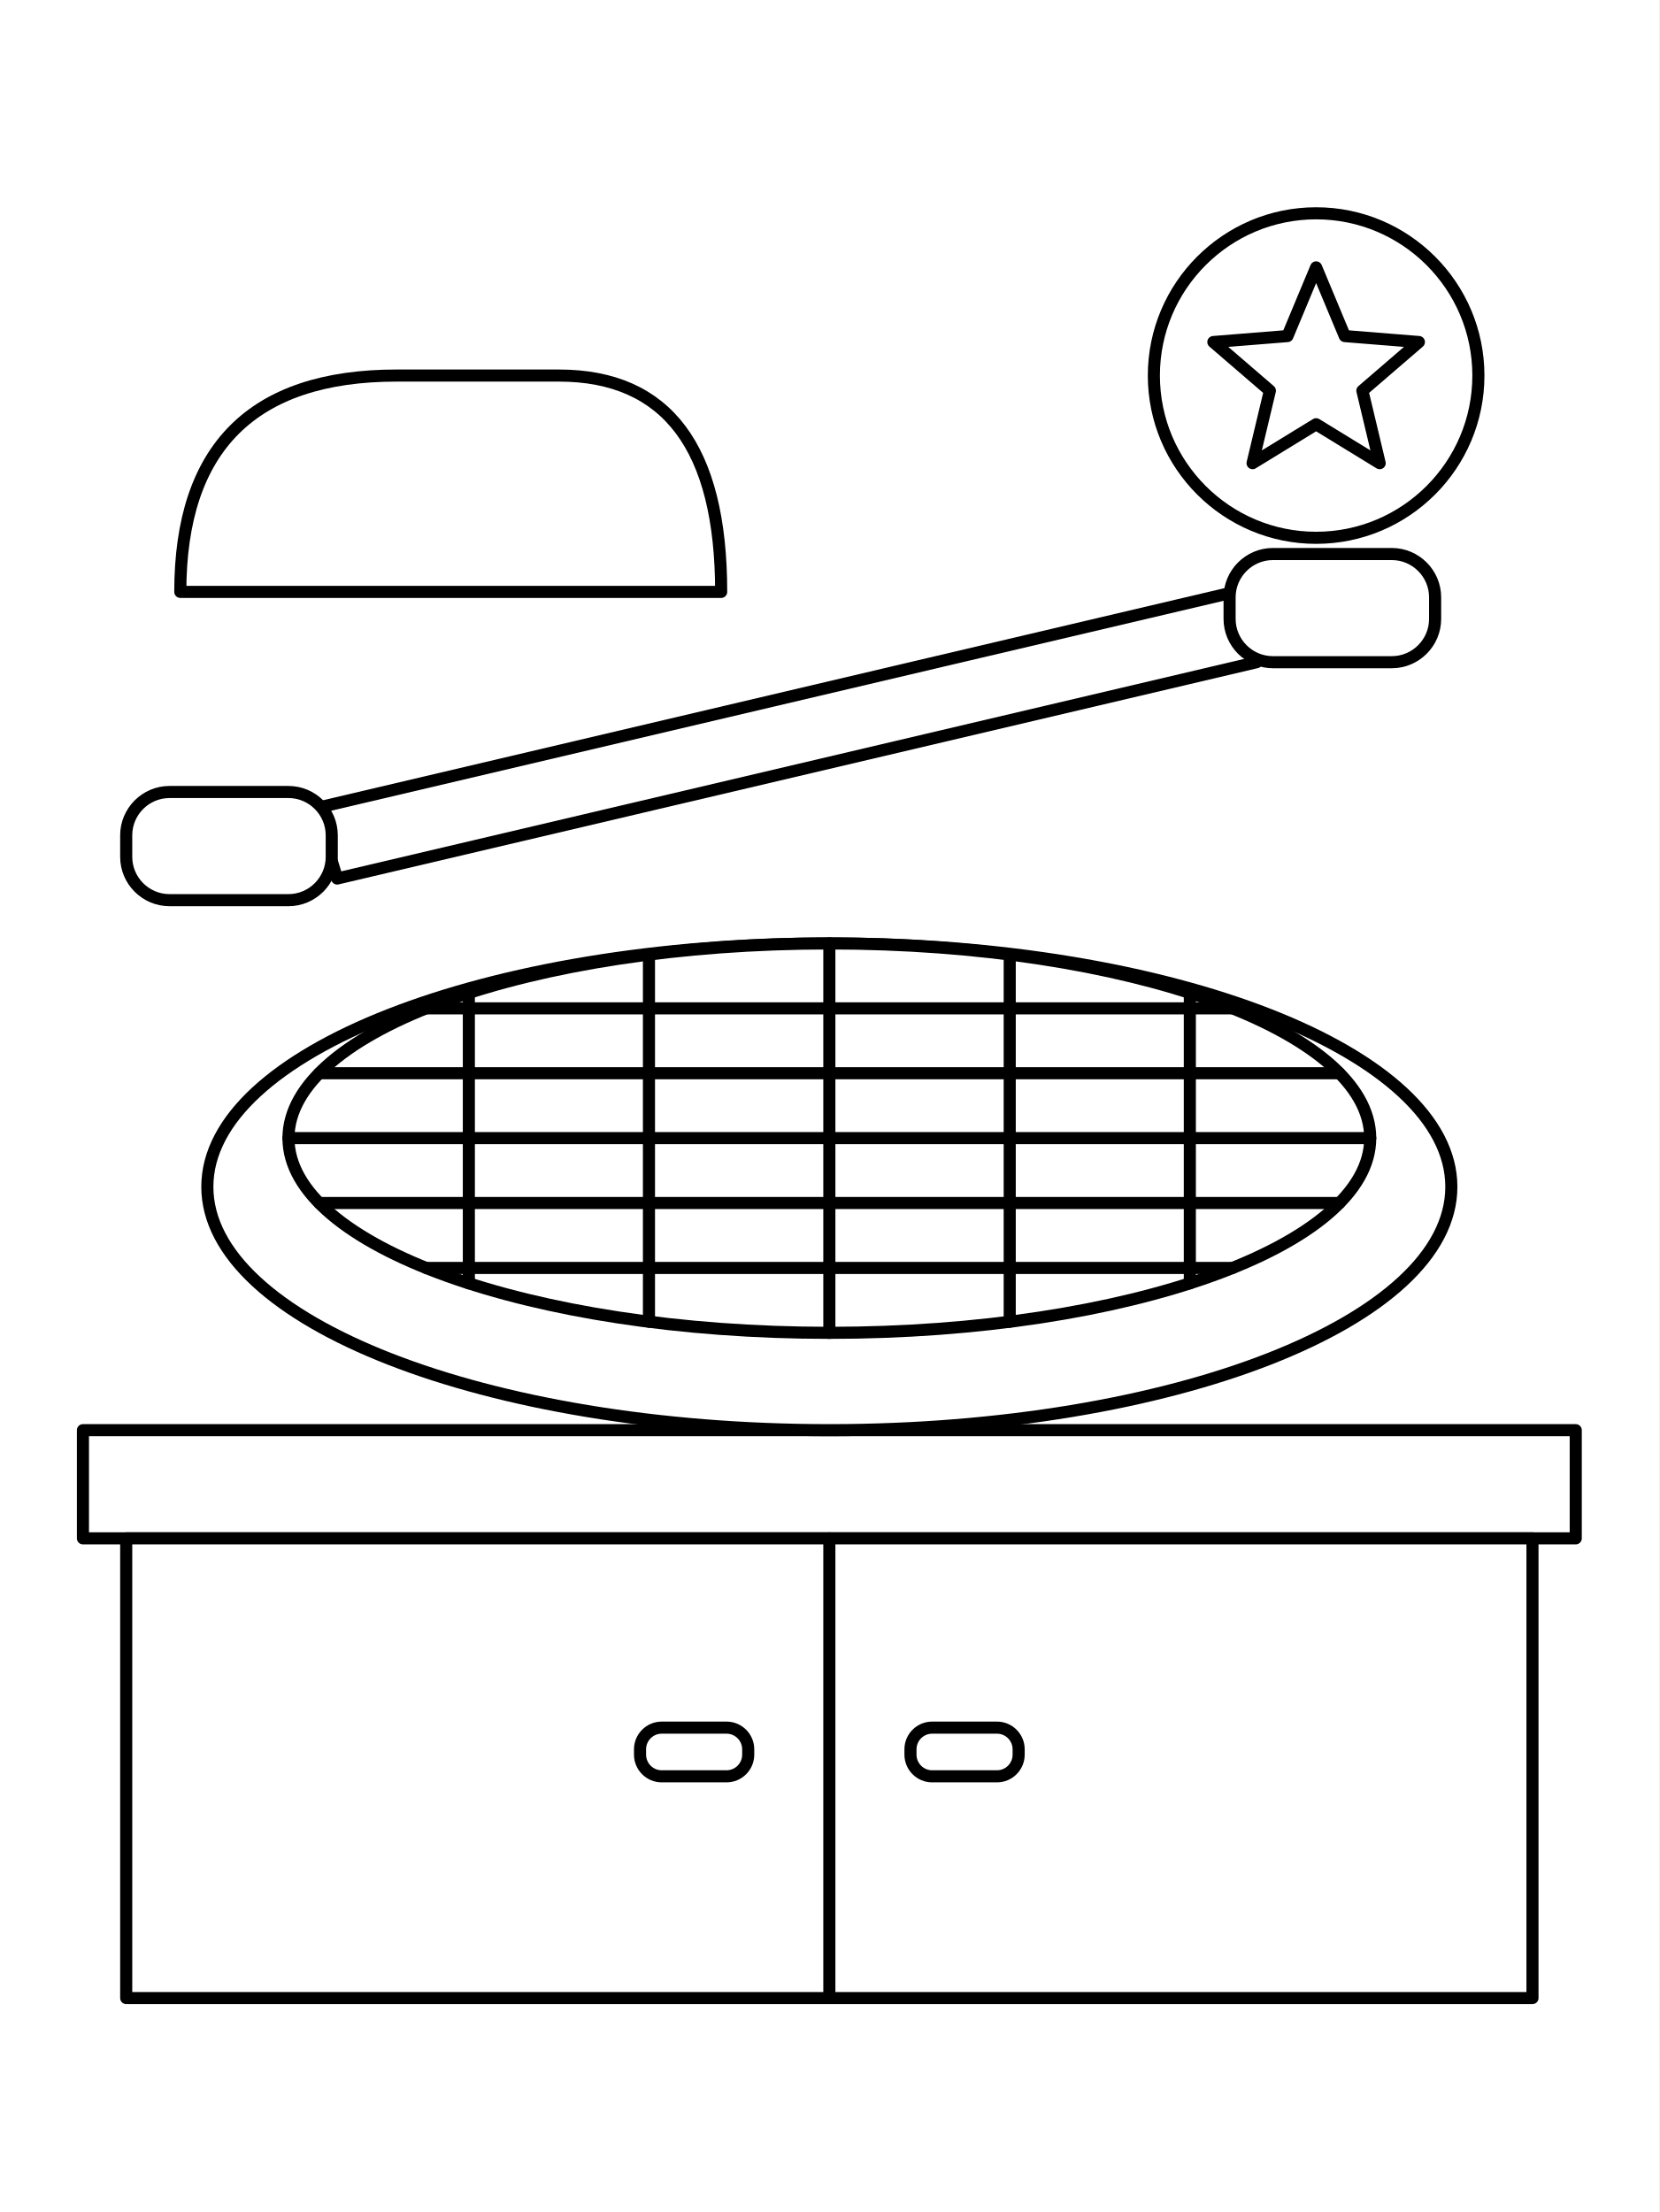
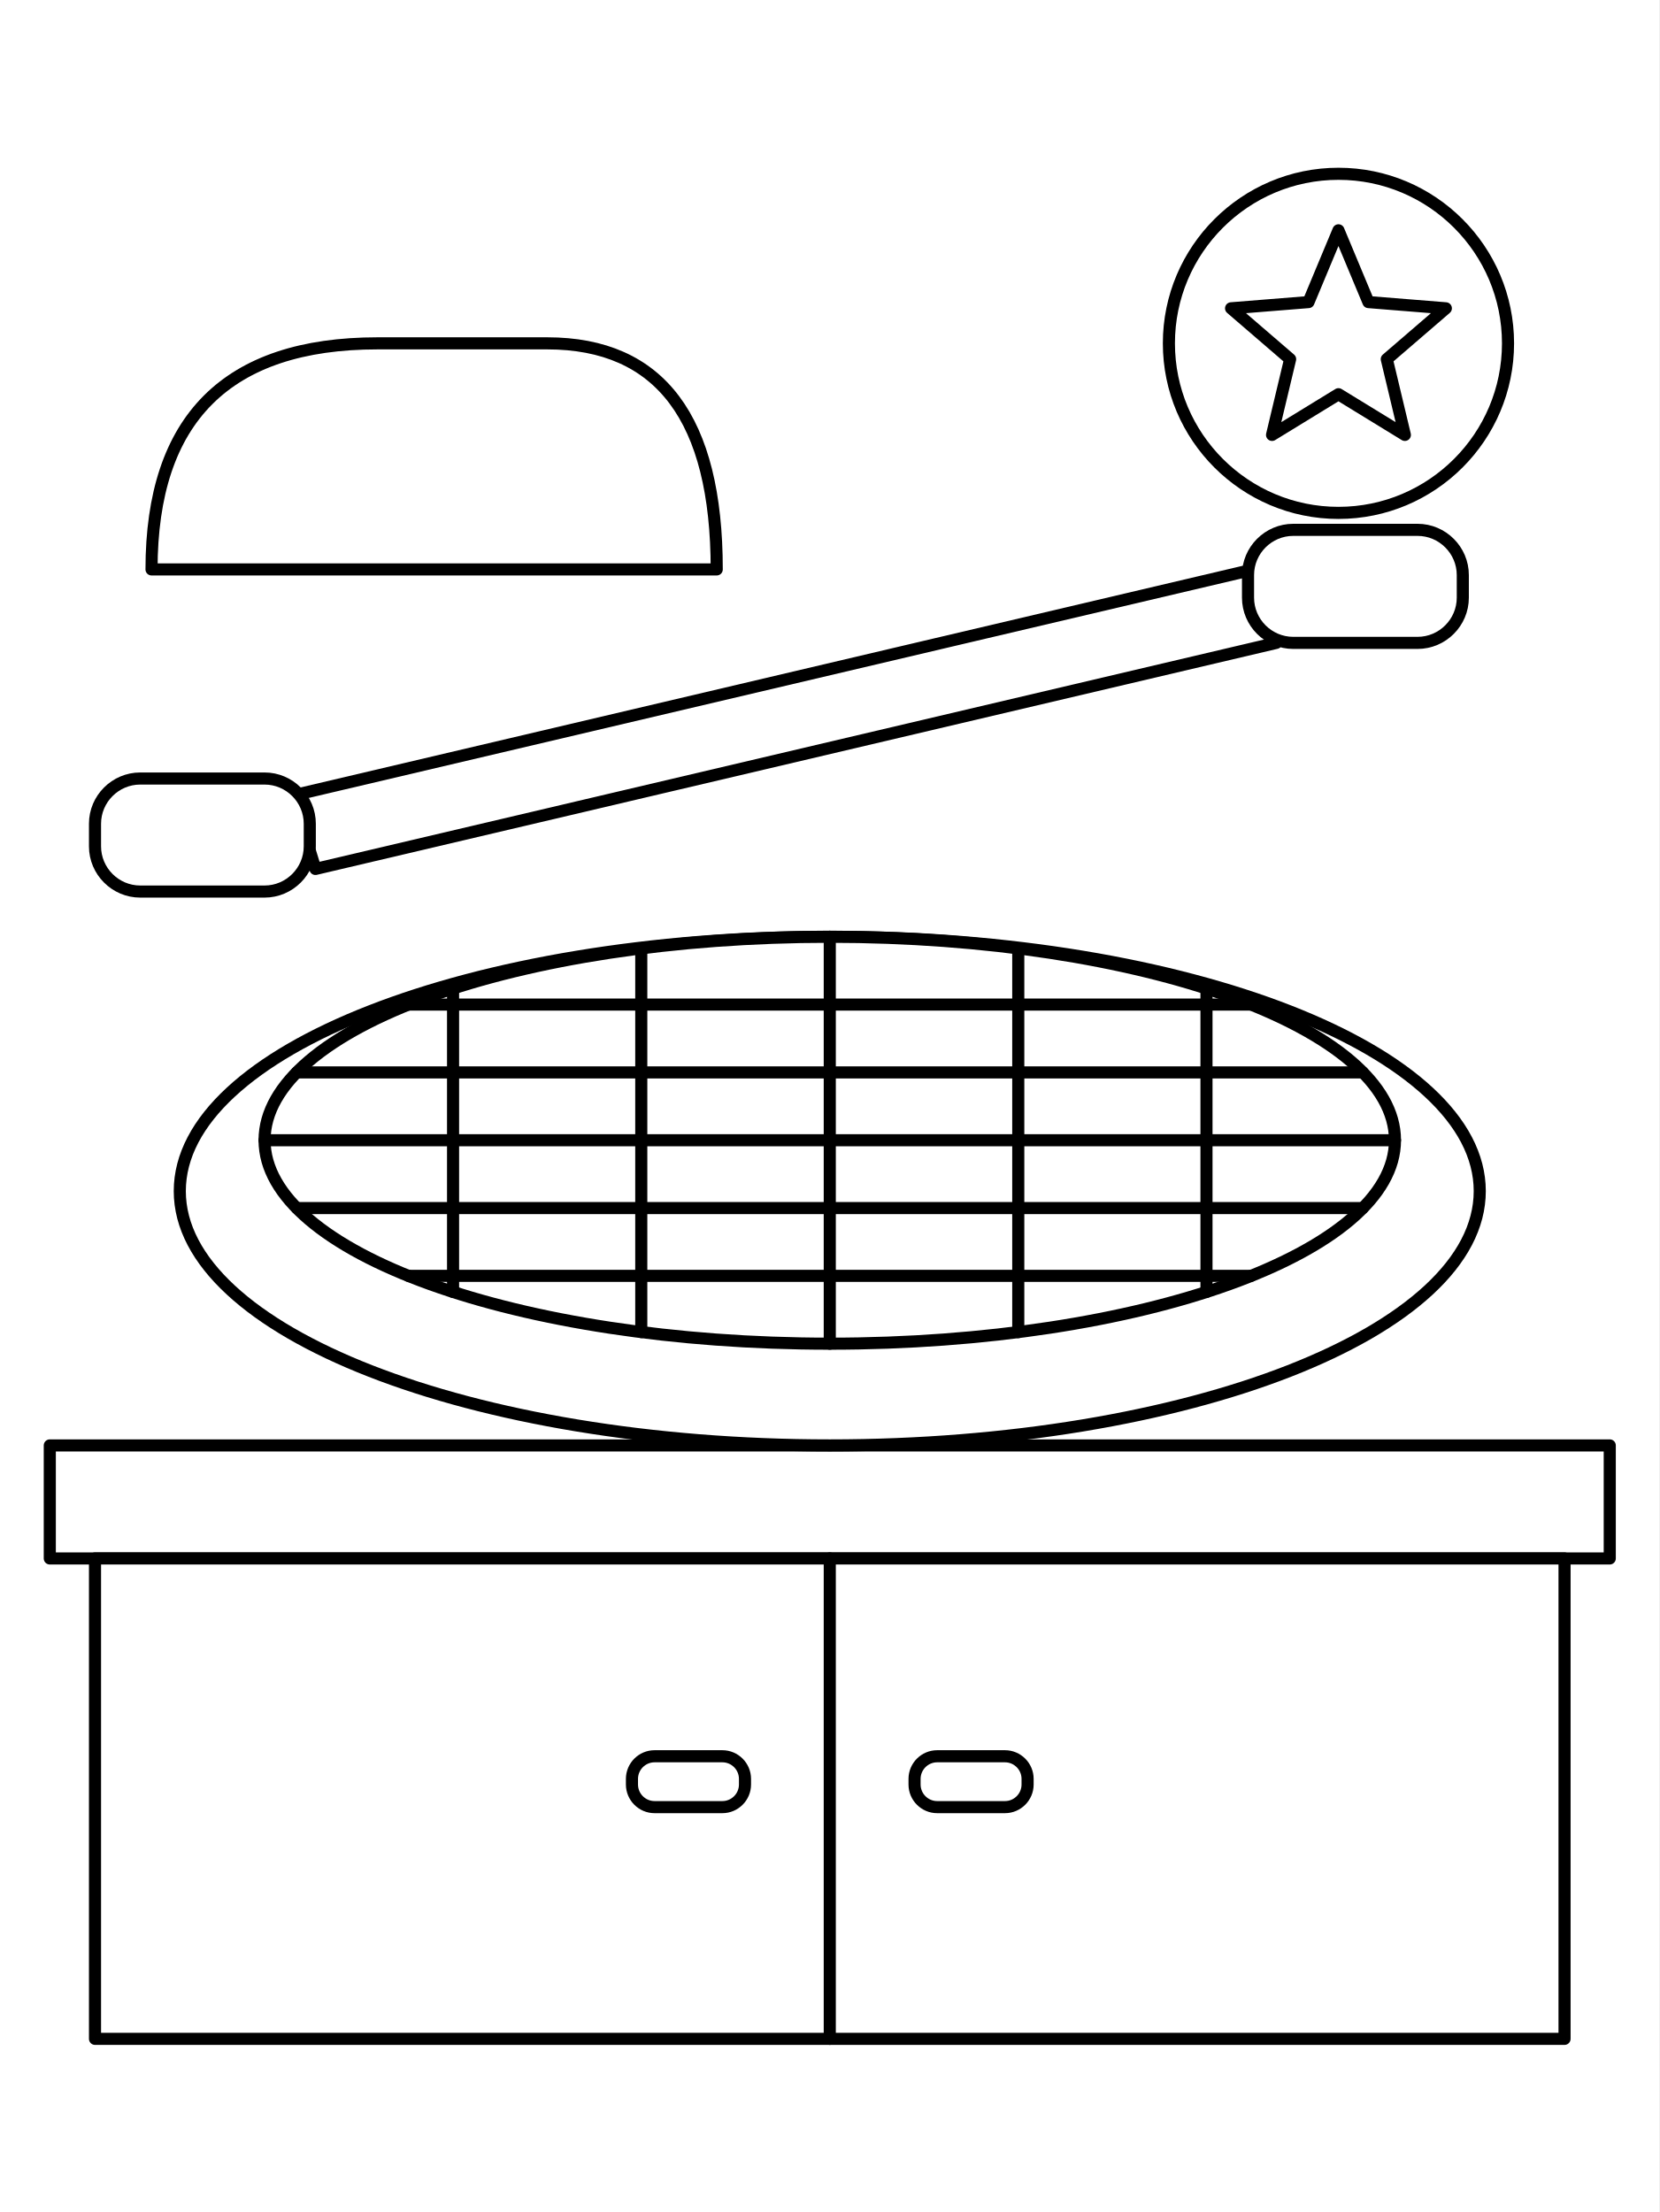
<svg xmlns="http://www.w3.org/2000/svg" version="1.1" viewBox="0 0 600 800" width="5.715in" height="7.62in" role="img" aria-label="Baking Day, a picture to color">
  <rect width="600" height="800" fill="#fff" />
-   <g transform="translate(6.522 -30.435) scale(0.978)" fill="#fff" data-bw="white" stroke="#000" stroke-width="4.472" stroke-linecap="round" stroke-linejoin="round">
+   <g transform="translate(-6.522 -49.565) scale(1.022)" fill="#fff" data-bw="white" stroke="#000" stroke-width="4.281" stroke-linecap="round" stroke-linejoin="round">
    <path d="M24 560 L576 560 L576 600 L24 600 Z" />
    <path d="M40 600 L560 600 L560 770 L40 770 Z" />
-     <path fill="none" stroke-width="4.472" d="M300 600 L300 770" />
+     <path fill="none" stroke-width="4.281" d="M300 600 L300 770" />
    <path d="M238 670 L262 670 C266.4 670 270 673.6 270 678 L270 680 C270 684.4 266.4 688 262 688 L238 688 C233.6 688 230 684.4 230 680 L230 678 C230 673.6 233.6 670 238 670 Z" />
    <path d="M338 670 L362 670 C366.4 670 370 673.6 370 678 L370 680 C370 684.4 366.4 688 362 688 L338 688 C333.6 688 330 684.4 330 680 L330 678 C330 673.6 333.6 670 338 670 Z" />
    <path d="M530 470 C530 519.7 427 560 300 560 C173 560 70 519.7 70 470 C70 420.3 173 380 300 380 C427 380 530 420.3 530 470 Z" />
    <path d="M500 452 C500 491.8 410.5 524 300 524 C189.5 524 100 491.8 100 452 C100 412.2 189.5 380 300 380 C410.5 380 500 412.2 500 452 Z" />
    <path fill="none" d="M166.7 398.3 L166.7 505.7" />
    <path fill="none" d="M150.9 404 L449.1 404" />
    <path fill="none" d="M233.3 384.1 L233.3 519.9" />
    <path fill="none" d="M111.4 428 L488.6 428" />
    <path fill="none" d="M300 380 L300 524" />
    <path fill="none" d="M100 452 L500 452" />
    <path fill="none" d="M366.7 384.1 L366.7 519.9" />
    <path fill="none" d="M111.4 476 L488.6 476" />
    <path fill="none" d="M433.3 398.3 L433.3 505.7" />
    <path fill="none" d="M150.9 500 L449.1 500" />
    <path d="M110 330 L450 250 L458 276 L118 356 Z" />
    <path d="M56 324 L100 324 C108.8 324 116 331.2 116 340 L116 348 C116 356.8 108.8 364 100 364 L56 364 C47.2 364 40 356.8 40 348 L40 340 C40 331.2 47.2 324 56 324 Z" />
    <path d="M464 236 L508 236 C516.8 236 524 243.2 524 252 L524 260 C524 268.8 516.8 276 508 276 L464 276 C455.2 276 448 268.8 448 260 L448 252 C448 243.2 455.2 236 464 236 Z" />
    <path d="M540 170 C540 203.1 513.1 230 480 230 C446.9 230 420 203.1 420 170 C420 136.9 446.9 110 480 110 C513.1 110 540 136.9 540 170 Z" />
    <path d="M480 130 L490.6 155.4 L518 157.6 L497.1 175.6 L503.5 202.4 L480 188 L456.5 202.4 L462.9 175.6 L442 157.6 L469.4 155.4 Z" />
    <path d="M60 250 C60 196.7 86.7 170 140 170 L200 170 C240 170 260 196.7 260 250 Z" />
  </g>
</svg>
